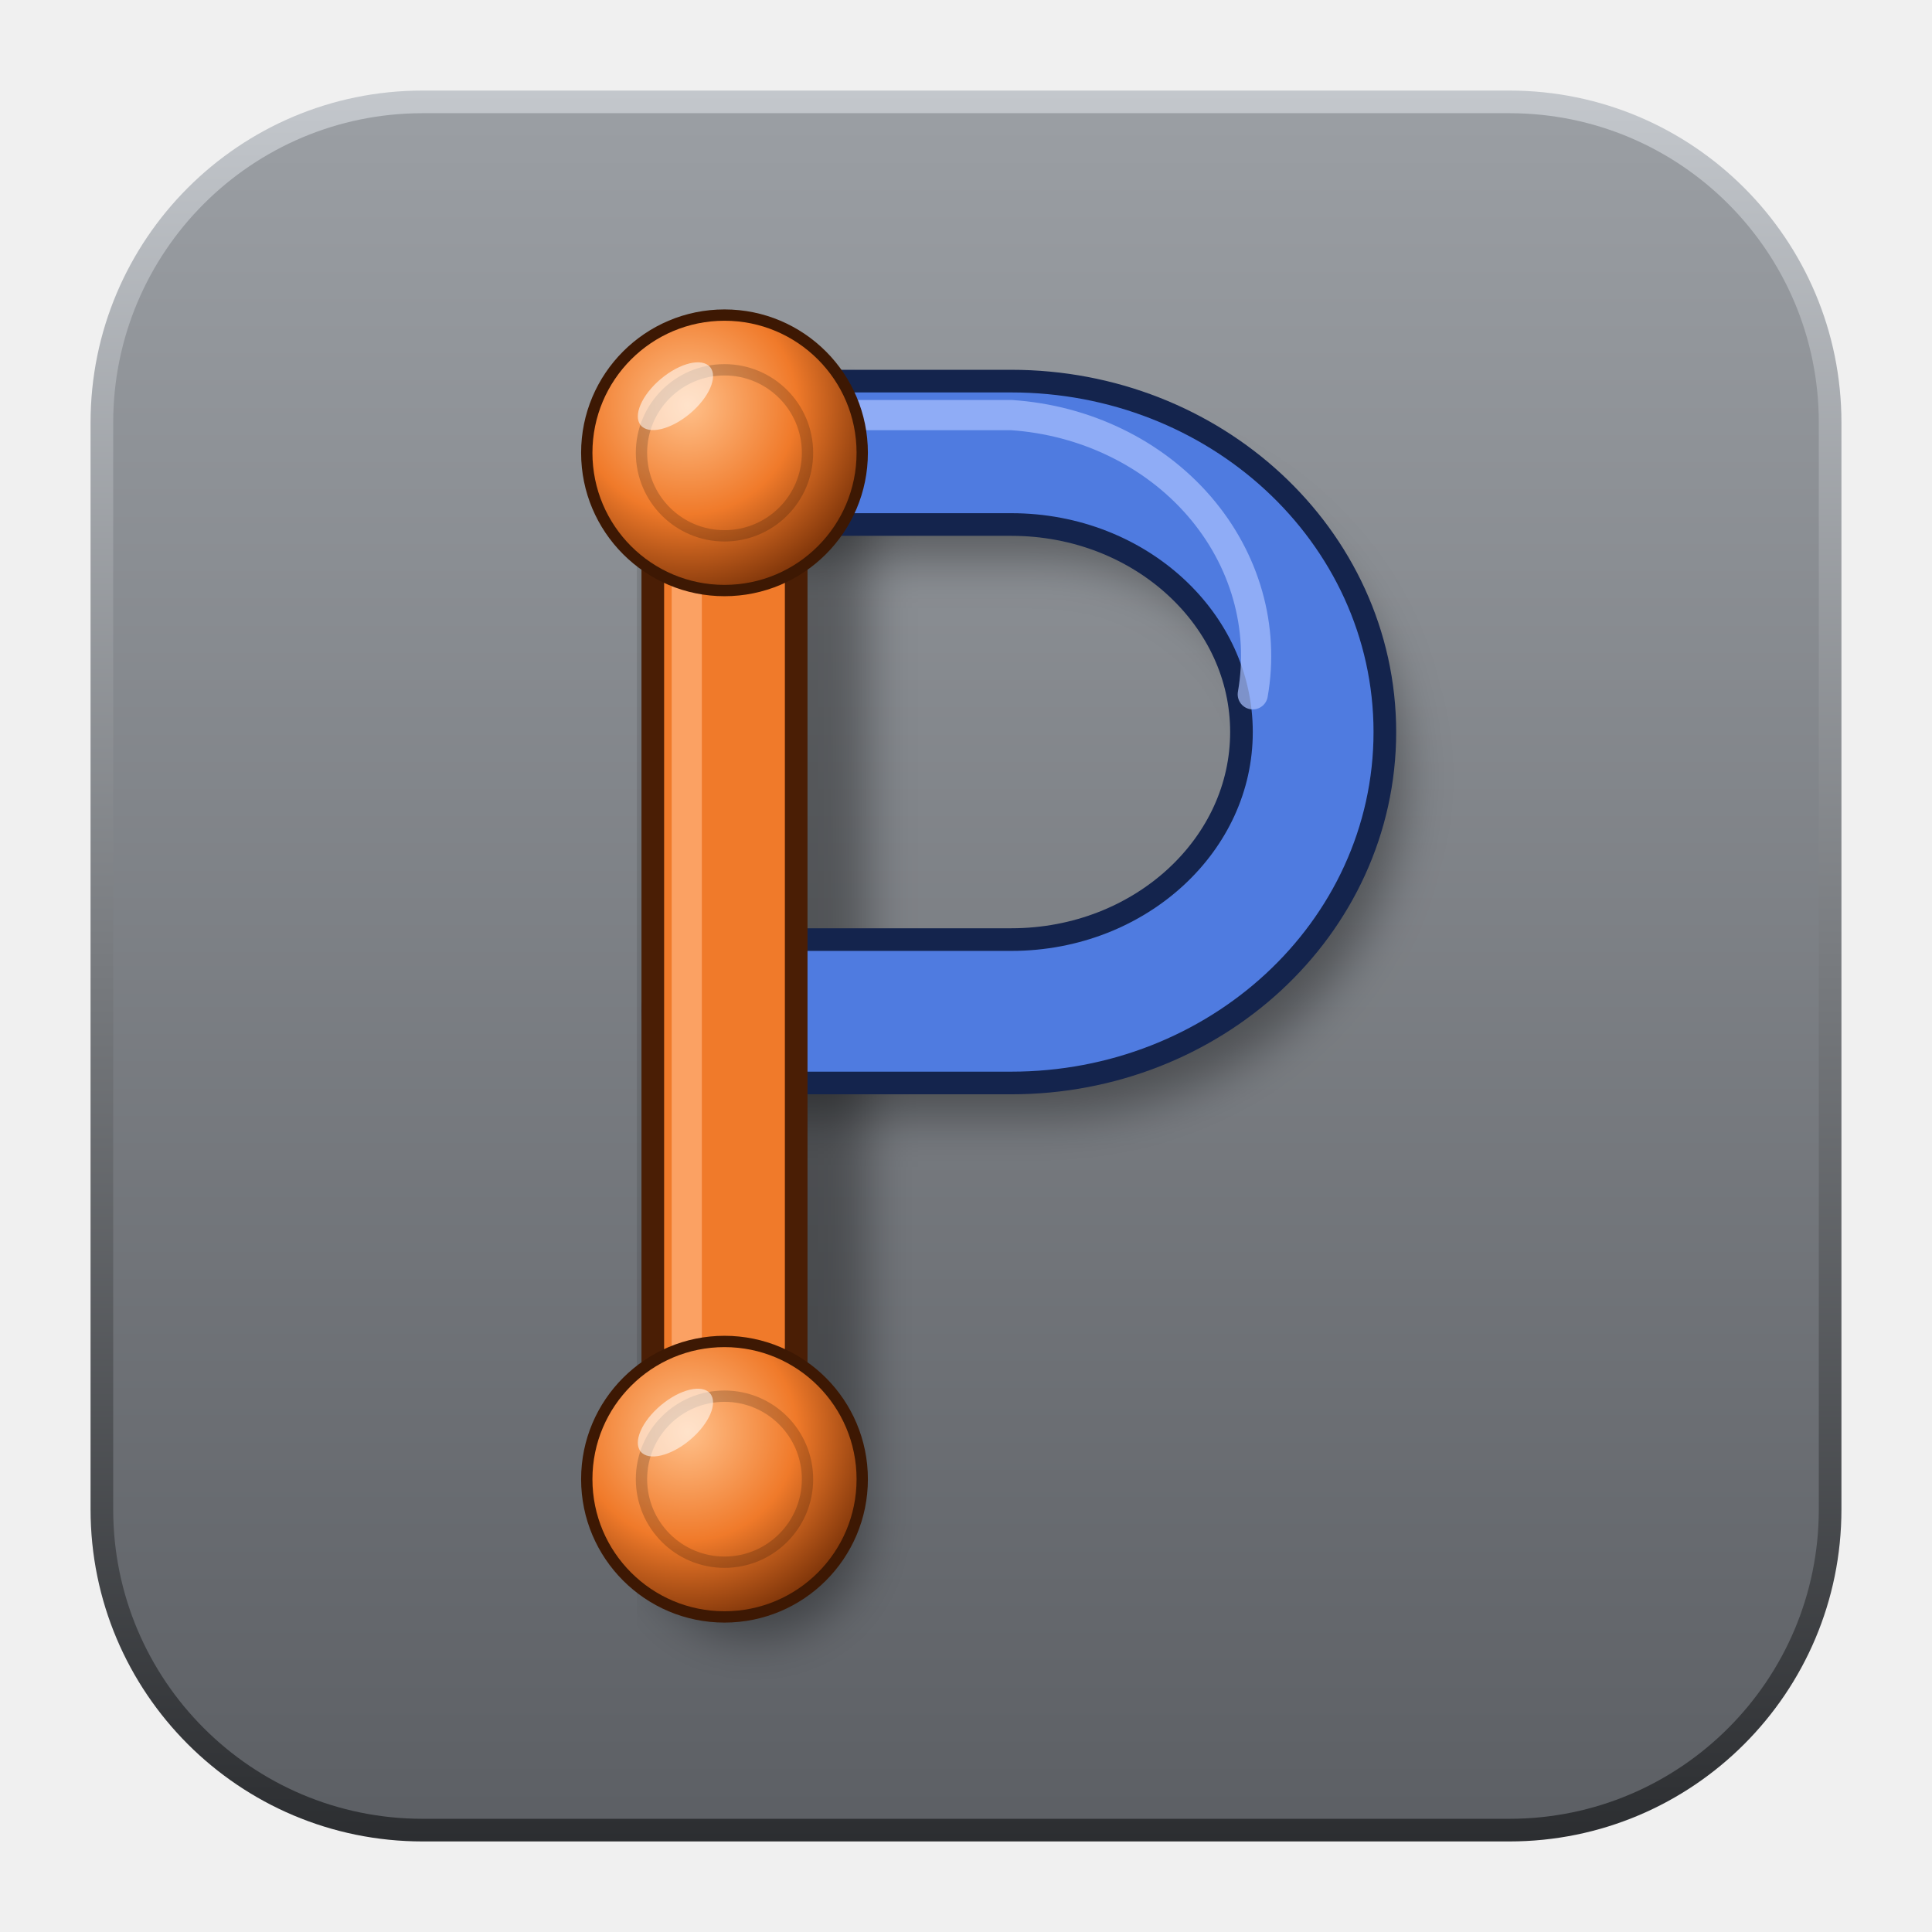
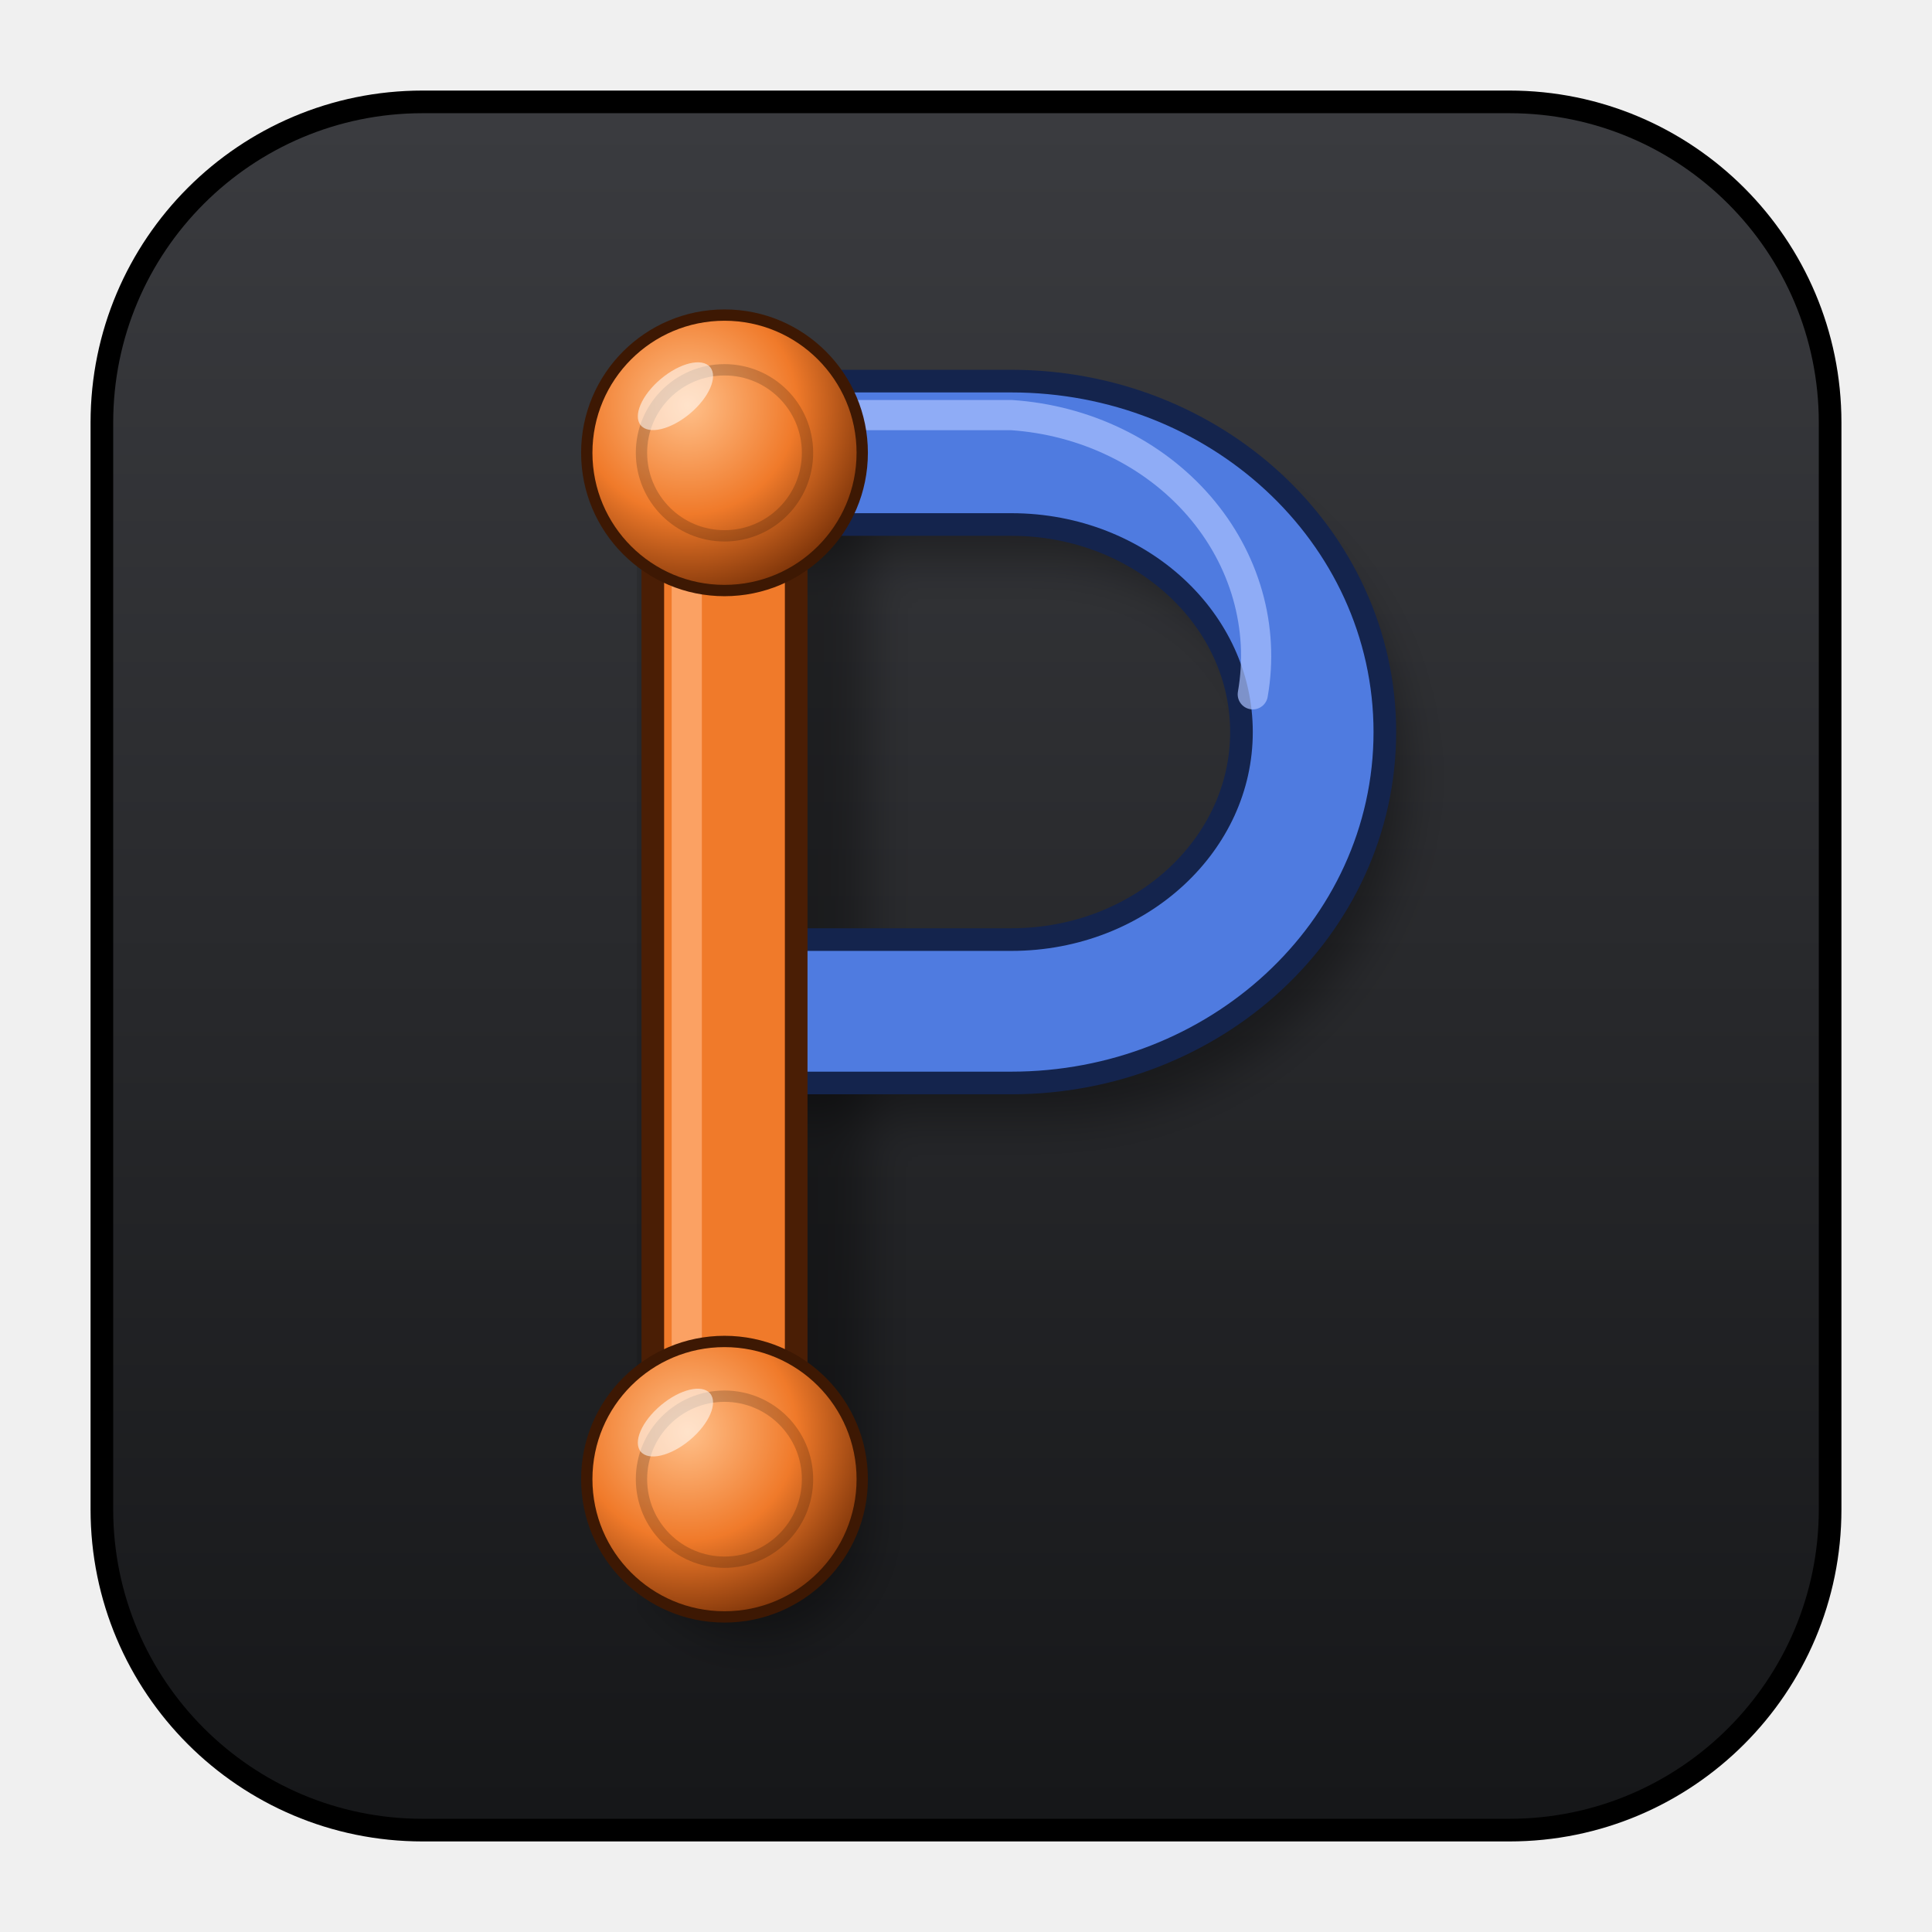
<svg xmlns="http://www.w3.org/2000/svg" width="256" height="256" viewBox="0 0 256 256">
  <defs>
    <linearGradient id="case" x1="0" y1="0" x2="0" y2="1">
-       <stop offset="0" stop-color="#9a9ea3" />
-       <stop offset="1" stop-color="#5d6065" />
-     </linearGradient>
-     <linearGradient id="rim" x1="0" y1="0" x2="0" y2="1">
-       <stop offset="0" stop-color="#c3c7cc" />
-       <stop offset="1" stop-color="#2c2e31" />
+       <stop offset="0" stop-color="#3a3b3f" />
+       <stop offset="1" stop-color="#161719" />
    </linearGradient>
    <radialGradient id="head" cx="0.36" cy="0.32" r="0.75">
      <stop offset="0" stop-color="#ffc08a" />
      <stop offset="0.55" stop-color="#f07a2a" />
      <stop offset="1" stop-color="#7a3208" />
    </radialGradient>
    <filter id="soft" x="-20%" y="-20%" width="140%" height="140%">
      <feGaussianBlur stdDeviation="3" />
    </filter>
  </defs>
-   <rect x="12" y="12" width="232" height="232" rx="44" fill="url(#rim)" />
+   <rect x="12" y="12" width="232" height="232" rx="44" fill="#000" />
  <rect x="15" y="15" width="226" height="226" rx="41" fill="url(#case)" />
  <g fill="none" stroke="#000" stroke-opacity="0.35" stroke-linecap="round" filter="url(#soft)" transform="translate(4 6)">
    <path d="M96 60 H134 A40 37 0 0 1 134 134 H96" stroke-width="16" />
    <path d="M96 60 V196" stroke-width="30" />
  </g>
  <g fill="none" stroke-linecap="round">
    <path d="M96 60 H134 A40 37 0 0 1 134 134 H96" stroke="#14244d" stroke-width="22" />
    <path d="M96 60 H134 A40 37 0 0 1 134 134 H96" stroke="#4f7be0" stroke-width="16" />
    <path d="M100 55 H134 A35 32 0 0 1 166 92" stroke="#a9c1ff" stroke-width="4" opacity="0.7" />
  </g>
  <g fill="none" stroke-linecap="round">
    <path d="M96 60 V196" stroke="#4a1e05" stroke-width="22" />
    <path d="M96 60 V196" stroke="#f07a2a" stroke-width="16" />
    <path d="M91 70 V186" stroke="#ffb27a" stroke-width="4" opacity="0.7" />
  </g>
  <g>
    <circle cx="96" cy="60" r="19" fill="#3d1803" />
    <circle cx="96" cy="60" r="17.5" fill="url(#head)" />
    <circle cx="96" cy="60" r="11" fill="none" stroke="#000" stroke-opacity="0.18" stroke-width="1.5" />
    <ellipse cx="89.5" cy="52.5" rx="6" ry="3" transform="rotate(-40 89.5 52.5)" fill="#fff" opacity="0.55" />
  </g>
  <g>
    <circle cx="96" cy="196" r="19" fill="#3d1803" />
    <circle cx="96" cy="196" r="17.5" fill="url(#head)" />
    <circle cx="96" cy="196" r="11" fill="none" stroke="#000" stroke-opacity="0.18" stroke-width="1.5" />
    <ellipse cx="89.5" cy="188.5" rx="6" ry="3" transform="rotate(-40 89.5 188.5)" fill="#fff" opacity="0.55" />
  </g>
</svg>
